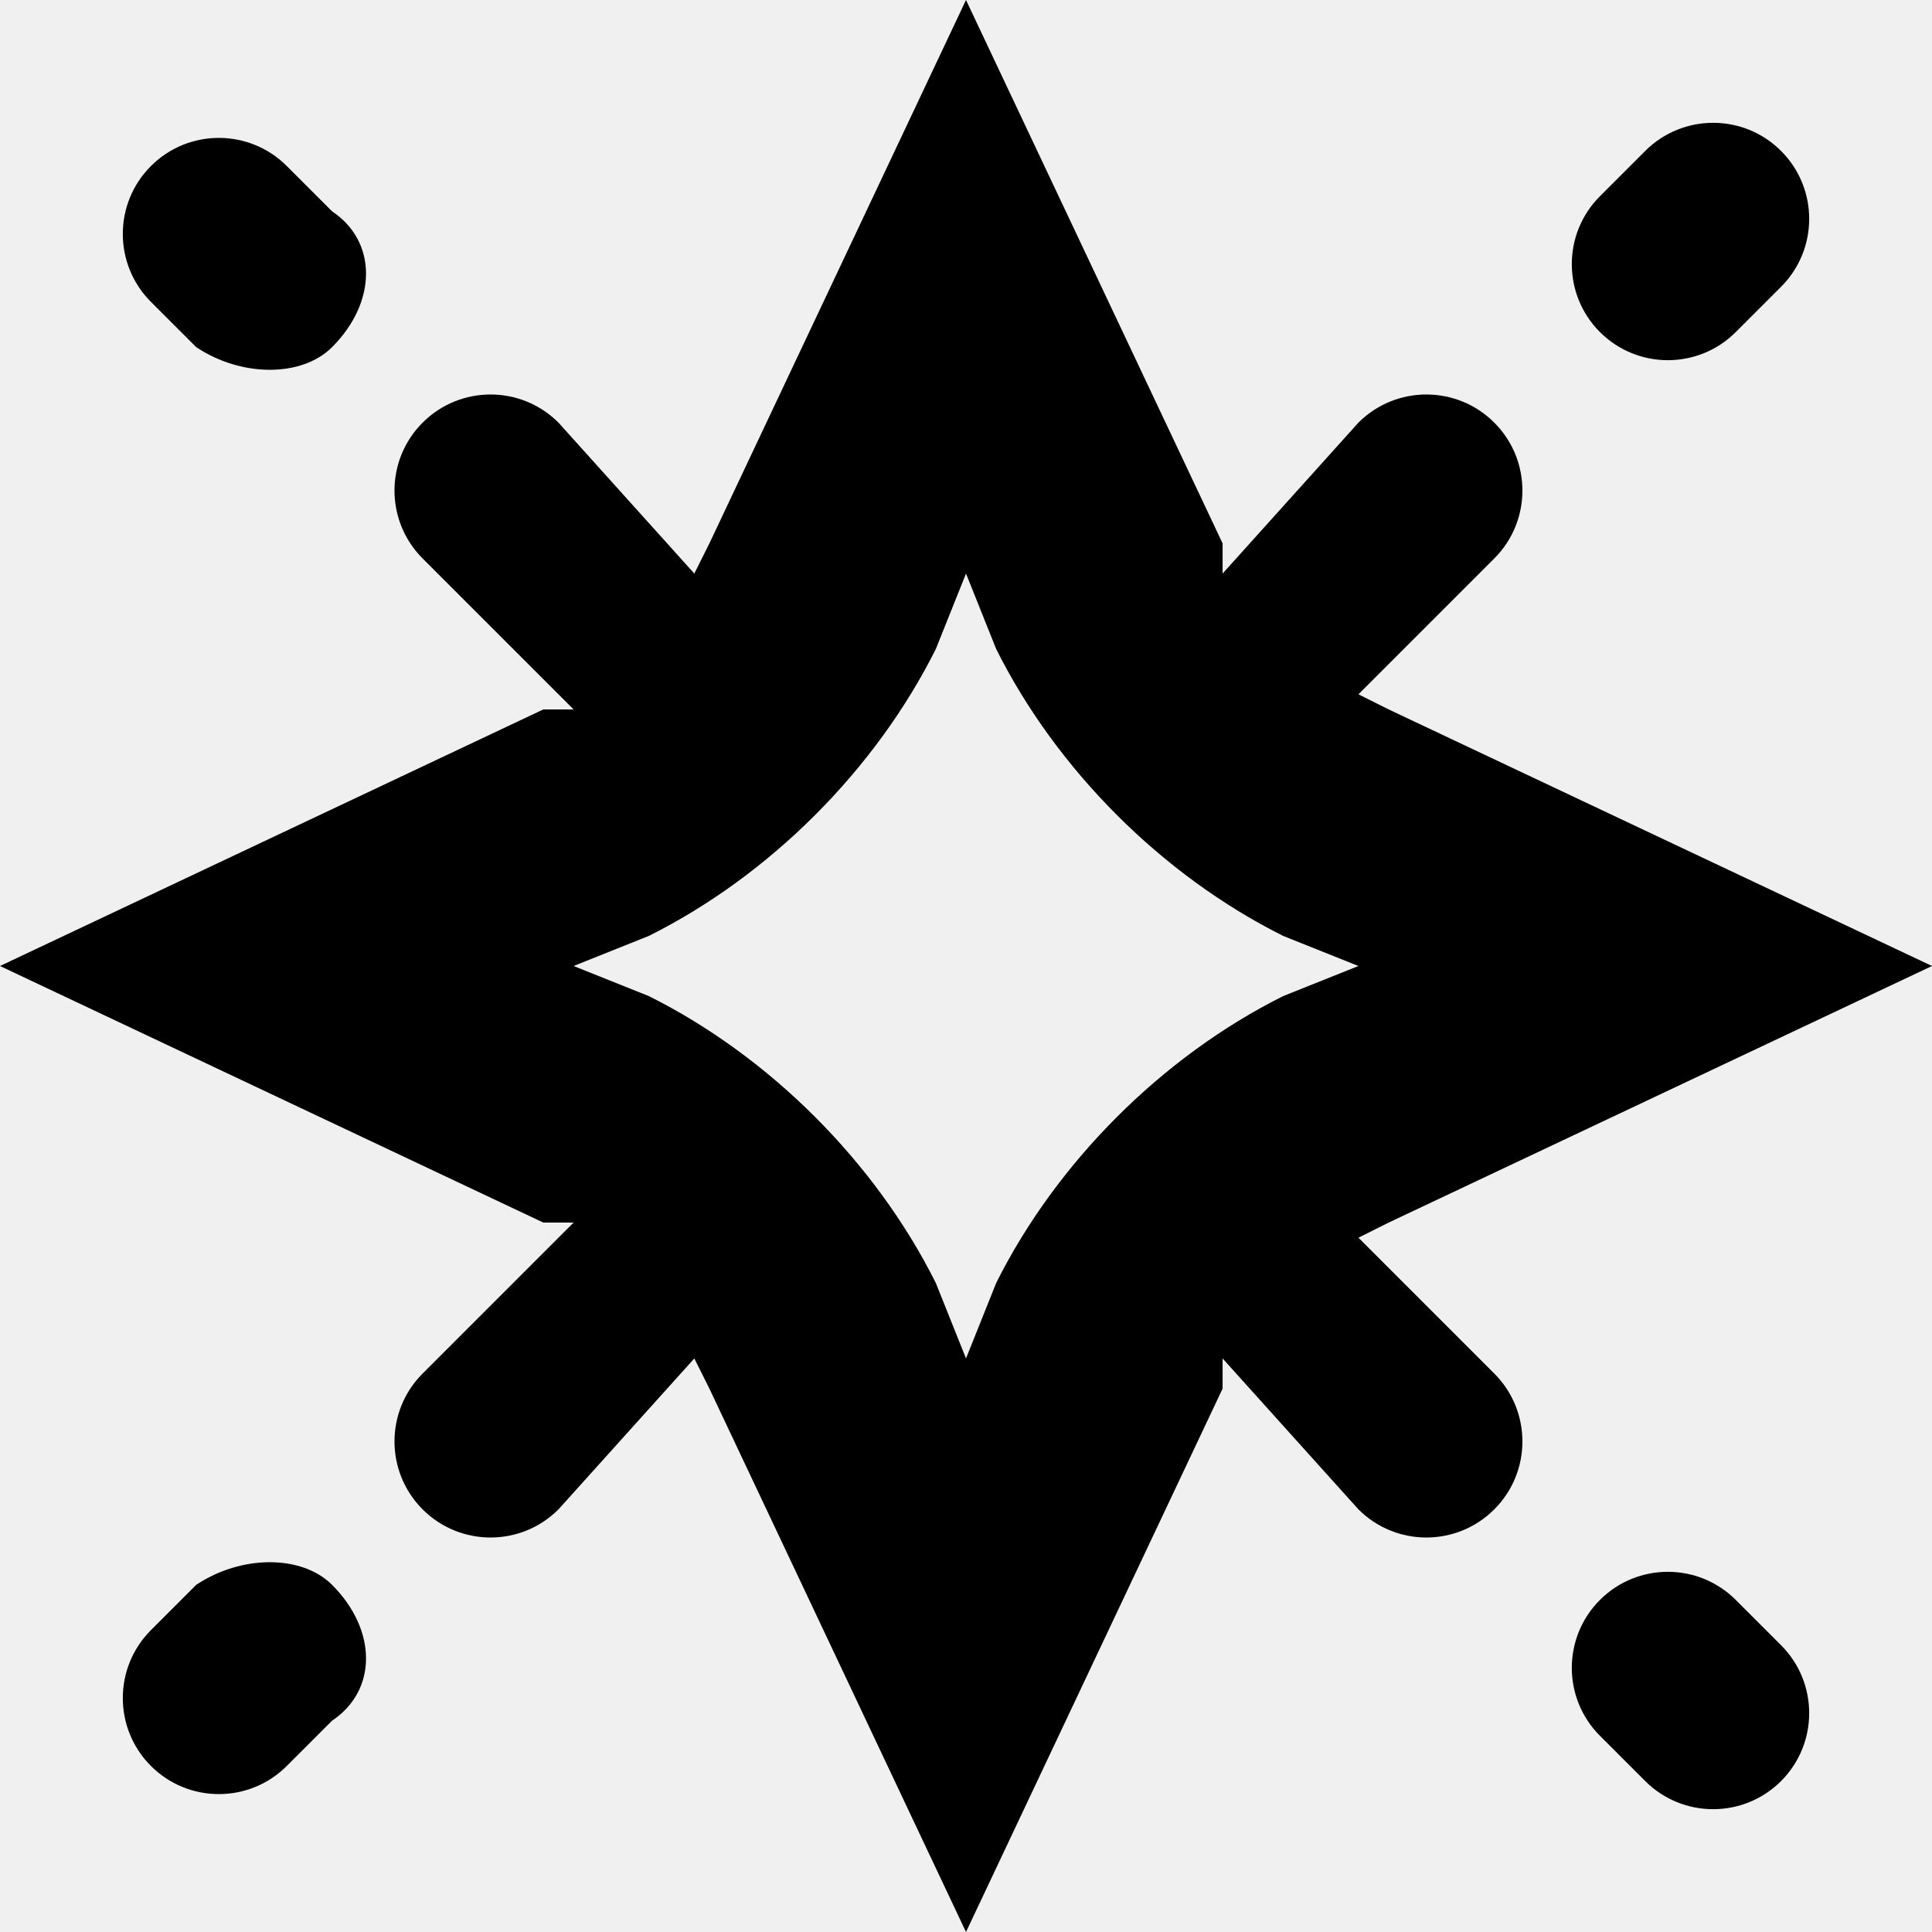
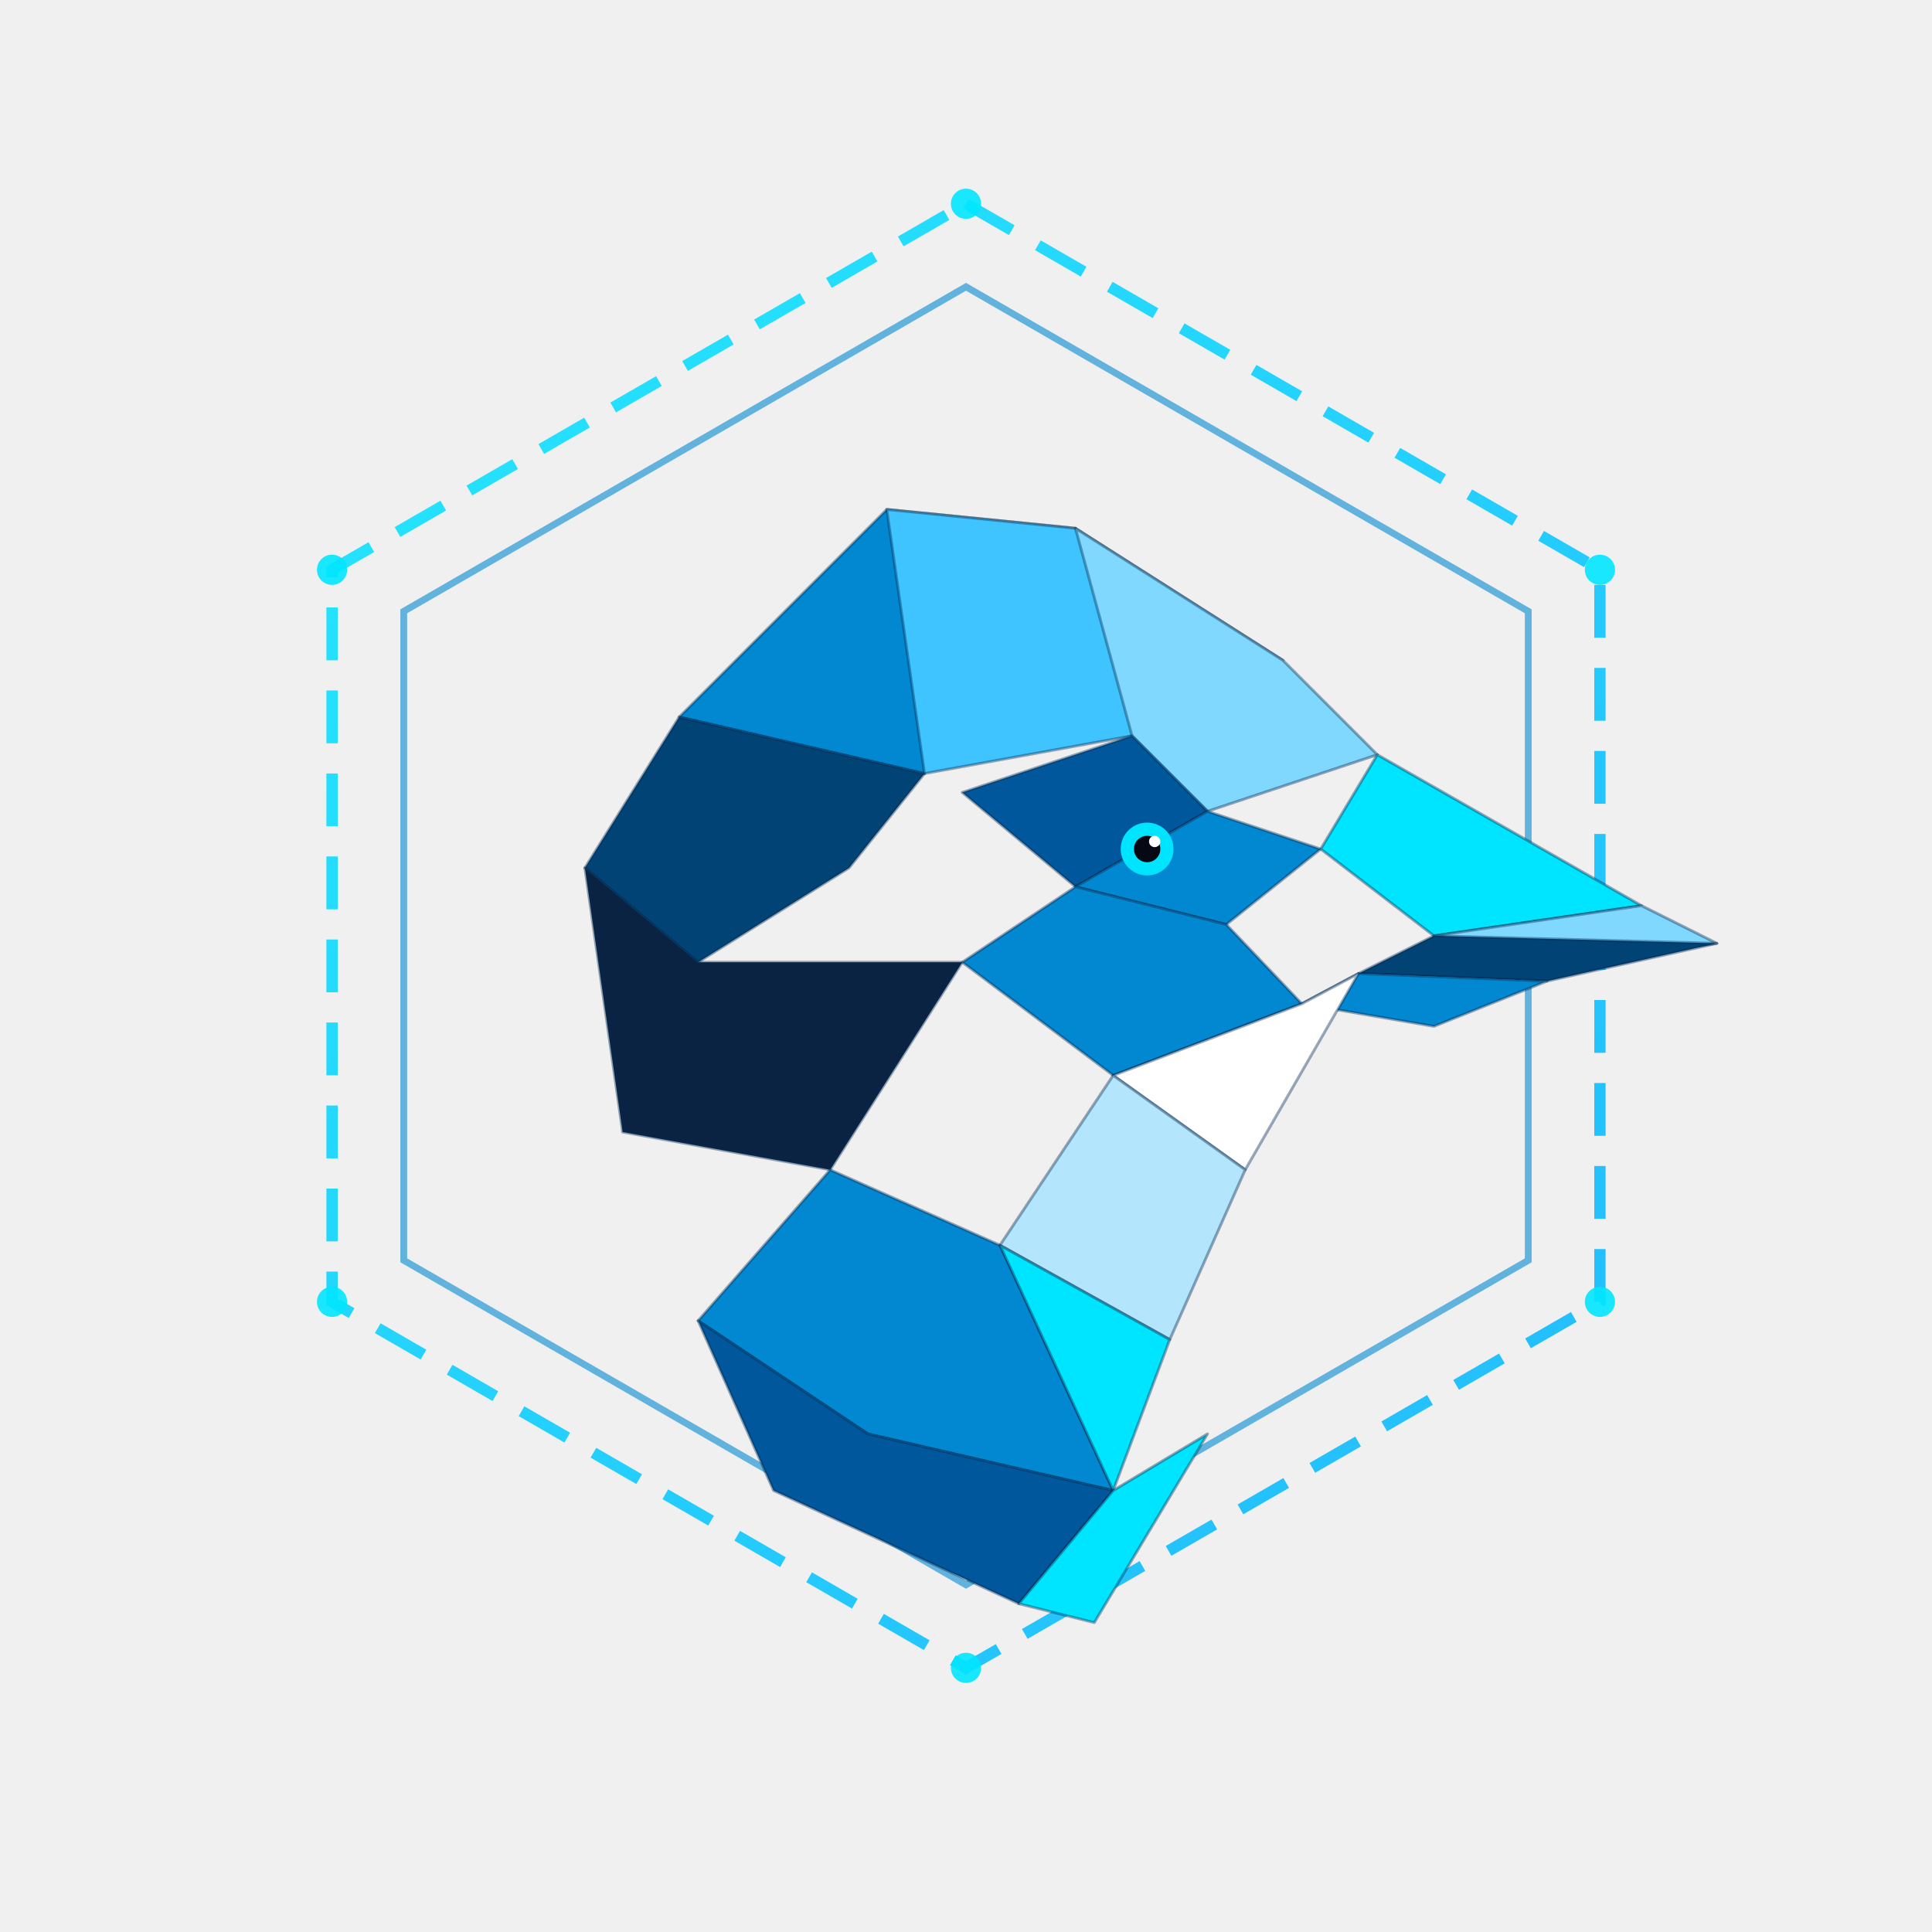
- <svg xmlns="http://www.w3.org/2000/svg" viewBox="0 0 128 128">
-   <path fill-rule="evenodd" d="M81 36 64 0 47 36l-1 2-9-10a6 6 0 0 0-9 9l10 10h-2L0 64l36 17h2L28 91a6 6 0 1 0 9 9l9-10 1 2 17 36 17-36v-2l9 10a6 6 0 1 0 9-9l-9-9 2-1 36-17-36-17-2-1 9-9a6 6 0 1 0-9-9l-9 10v-2Zm-17 2-2 5c-4 8-11 15-19 19l-5 2 5 2c8 4 15 11 19 19l2 5 2-5c4-8 11-15 19-19l5-2-5-2c-8-4-15-11-19-19l-2-5Z" clip-rule="evenodd" />
-   <path d="M118 19a6 6 0 0 0-9-9l-3 3a6 6 0 1 0 9 9l3-3Zm-96 4c-2 2-6 2-9 0l-3-3a6 6 0 1 1 9-9l3 3c3 2 3 6 0 9Zm0 82c-2-2-6-2-9 0l-3 3a6 6 0 1 0 9 9l3-3c3-2 3-6 0-9Zm96 4a6 6 0 0 1-9 9l-3-3a6 6 0 1 1 9-9l3 3Z" />
-   <style>path{fill:#000}@media (prefers-color-scheme:dark){path{fill:#fff}}</style>
+ <svg xmlns="http://www.w3.org/2000/svg" viewBox="0 0 512 512" width="512" height="512">
+   <defs>
+     <linearGradient id="nestGrad" x1="0%" y1="0%" x2="100%" y2="100%">
+       <stop offset="0%" stop-color="#00E5FF" />
+       <stop offset="100%" stop-color="#0288D1" />
+     </linearGradient>
+     <linearGradient id="cyanGlow" x1="0%" y1="0%" x2="100%" y2="100%">
+       <stop offset="0%" stop-color="#00E5FF" />
+       <stop offset="100%" stop-color="#00B0FF" />
+     </linearGradient>
+   </defs>
+   <polygon points="256,54 424,151 424,345 256,442 88,345 88,151" fill="none" stroke="url(#cyanGlow)" stroke-width="3" stroke-dasharray="14,8" opacity="0.85" />
+   <polygon points="256,76 405,162 405,334 256,420 107,334 107,162" fill="none" stroke="#0288D1" stroke-width="1.8" opacity="0.6" />
+   <circle cx="256" cy="54" r="4" fill="#00E5FF" opacity="0.9" />
+   <circle cx="424" cy="151" r="4" fill="#00E5FF" opacity="0.9" />
+   <circle cx="424" cy="345" r="4" fill="#00E5FF" opacity="0.9" />
+   <circle cx="256" cy="442" r="4" fill="#00E5FF" opacity="0.9" />
+   <circle cx="88" cy="345" r="4" fill="#00E5FF" opacity="0.9" />
+   <circle cx="88" cy="151" r="4" fill="#00E5FF" opacity="0.9" />
+   <g stroke="rgba(2, 40, 80, 0.4)" stroke-width="0.75" stroke-linejoin="round">
+     <polygon points="180,190 235,135 285,140 245,205 180,190" fill="#0288D1" />
+     <polygon points="235,135 285,140 340,175 300,195 245,205" fill="#40C4FF" />
+     <polygon points="285,140 340,175 365,200 320,215 300,195" fill="#80D8FF" />
+     <polygon points="300,195 320,215 285,235 255,210" fill="#01579B" />
+     <polygon points="320,215 350,225 325,245 285,235" fill="#0288D1" />
+     <circle cx="304" cy="225" r="7" fill="#00E5FF" stroke="none" />
+     <circle cx="304" cy="225" r="3.5" fill="#060914" stroke="none" />
+     <circle cx="306" cy="223" r="1.5" fill="#FFFFFF" stroke="none" />
+     <polygon points="365,200 435,240 380,248 350,225" fill="#00E5FF" />
+     <polygon points="435,240 455,250 415,255 380,248" fill="#80D8FF" />
+     <polygon points="380,248 455,250 410,260 360,258" fill="#014375" />
+     <polygon points="360,258 410,260 380,272 345,266" fill="#0288D1" />
+     <polygon points="285,235 325,245 345,266 295,285 255,255" fill="#0288D1" />
+     <polygon points="345,266 360,258 330,310 295,285" fill="#FFFFFF" />
+     <polygon points="295,285 330,310 310,355 265,330" fill="#B3E5FC" />
+     <polygon points="180,190 245,205 225,230 185,255 155,230" fill="#014375" />
+     <polygon points="155,230 185,255 255,255 220,310 165,300" fill="#0B2342" />
+     <polygon points="220,310 265,330 295,395 230,380 185,350" fill="#0288D1" />
+     <polygon points="265,330 310,355 295,395" fill="#00E5FF" />
+     <polygon points="185,350 230,380 295,395 270,425 205,395" fill="#01579B" />
+     <polygon points="295,395 320,380 290,430 270,425" fill="#00E5FF" />
+   </g>
</svg>
